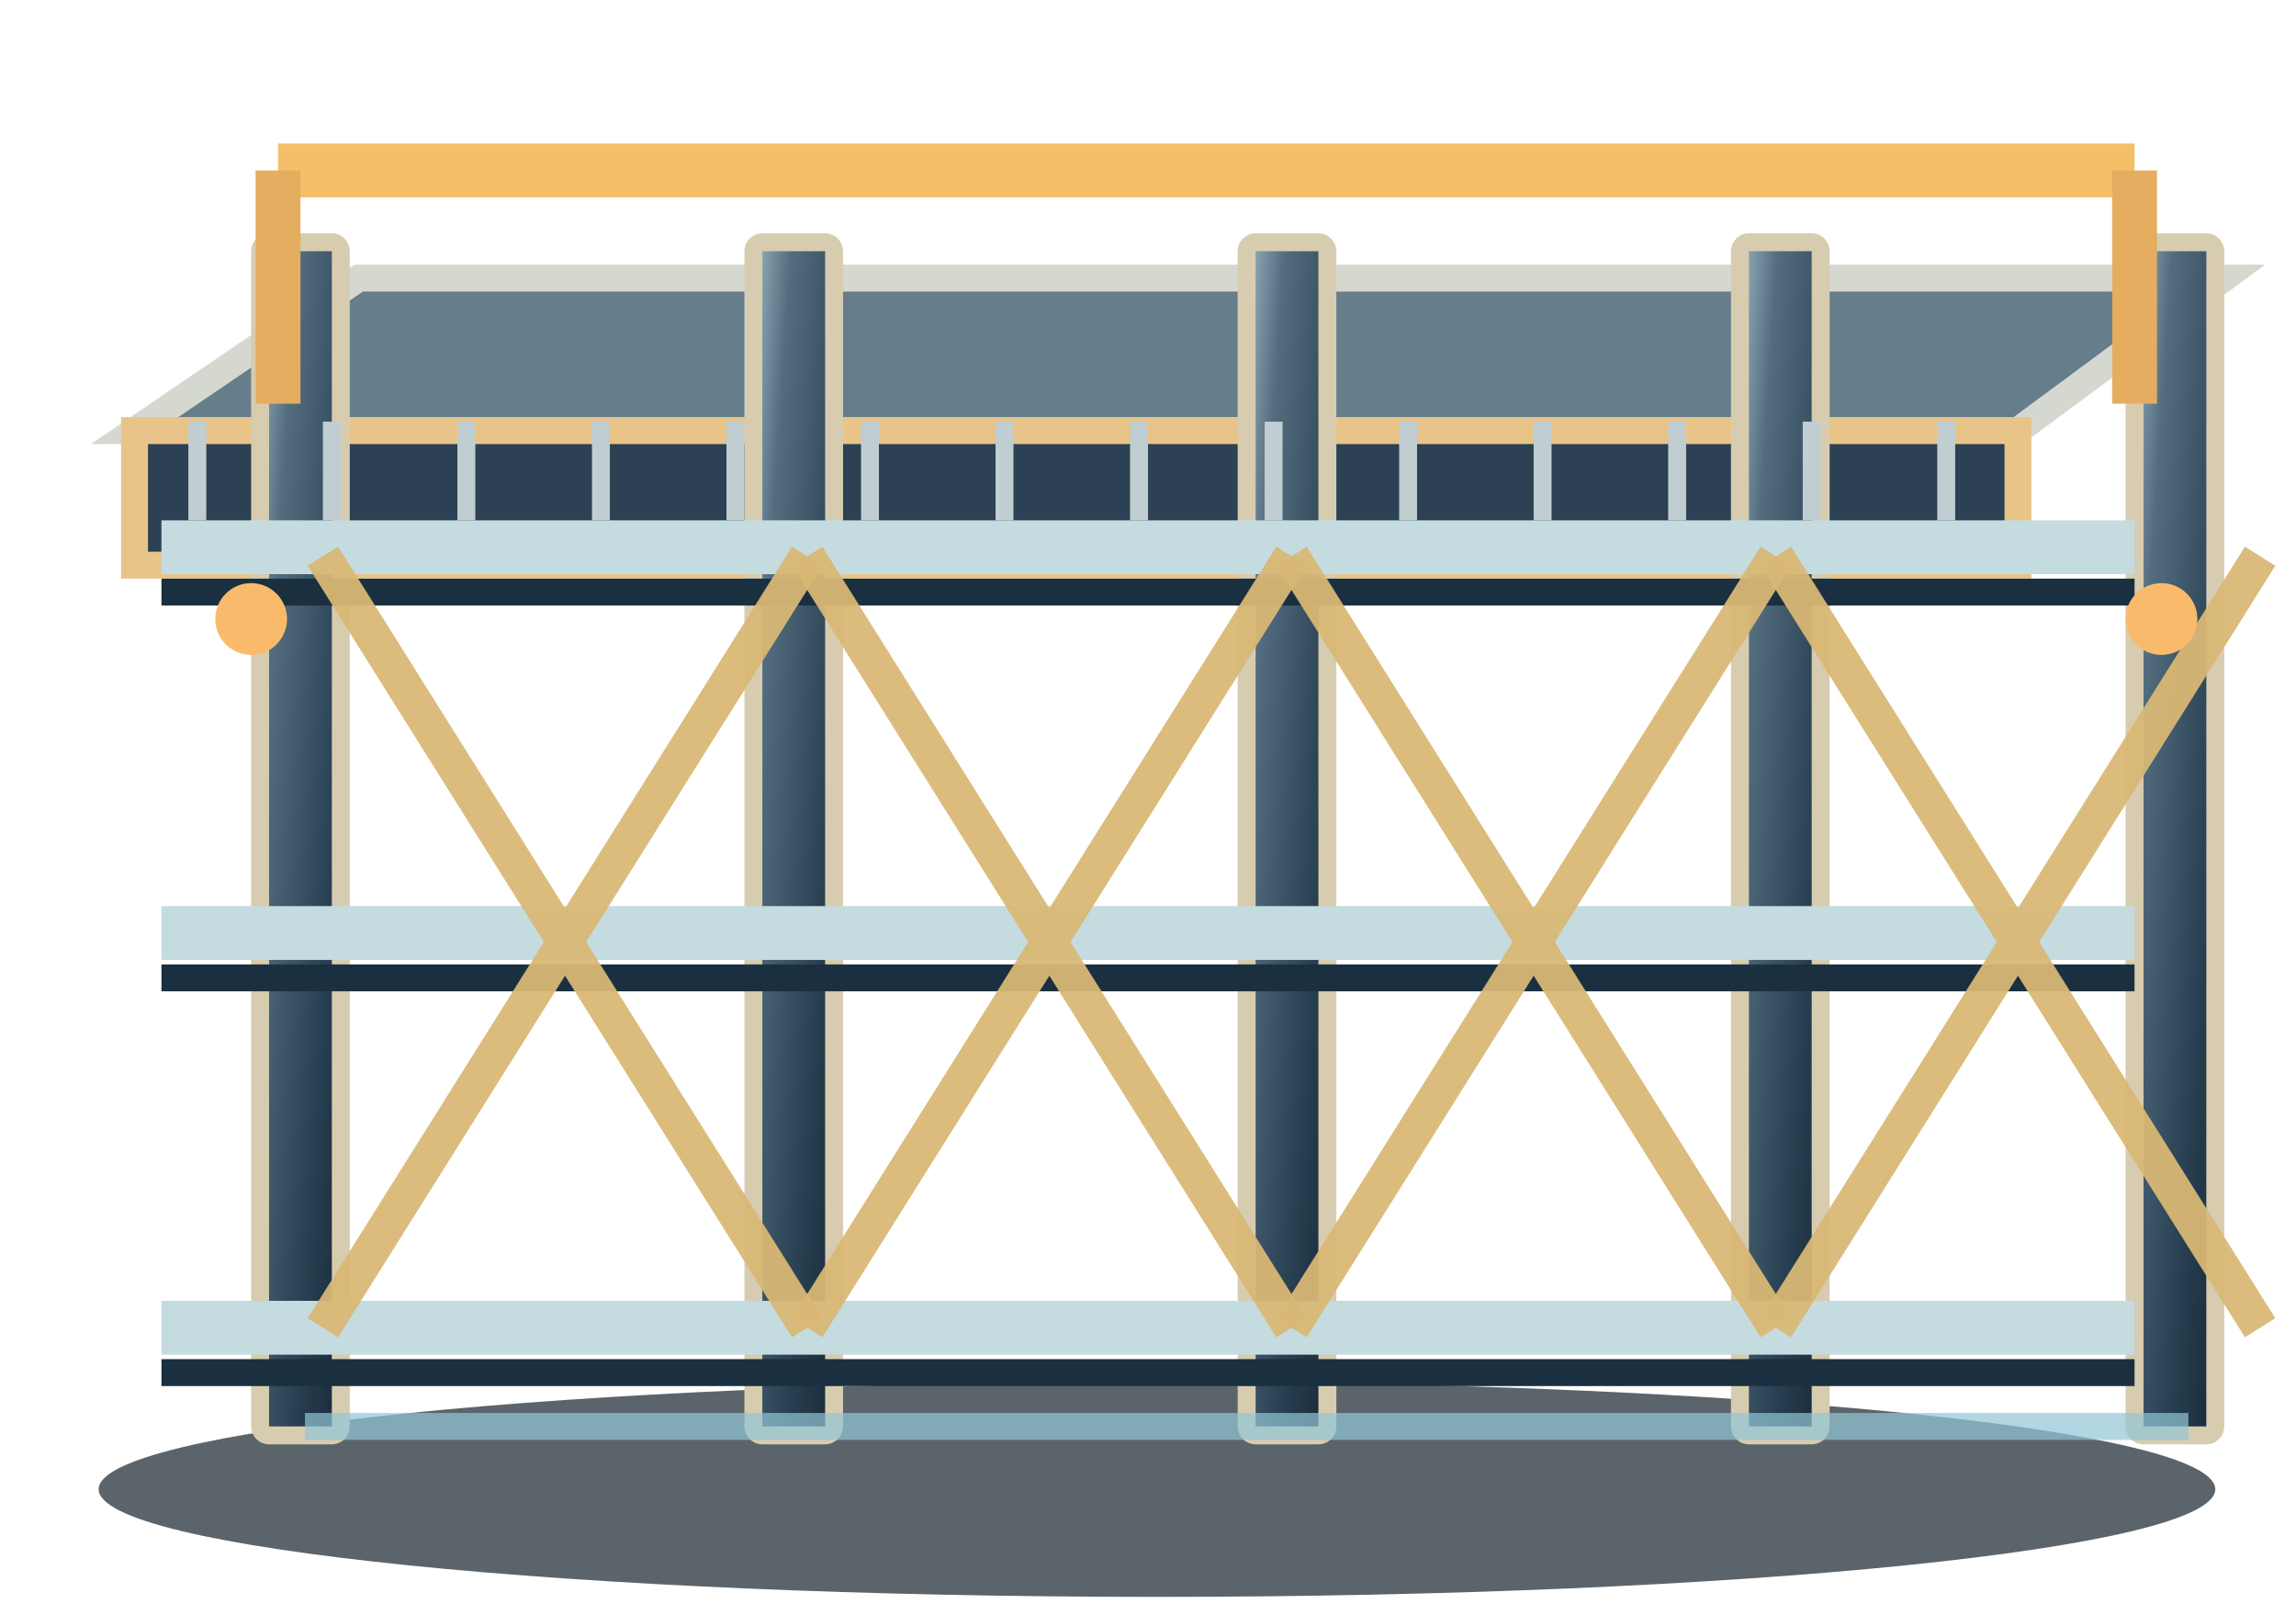
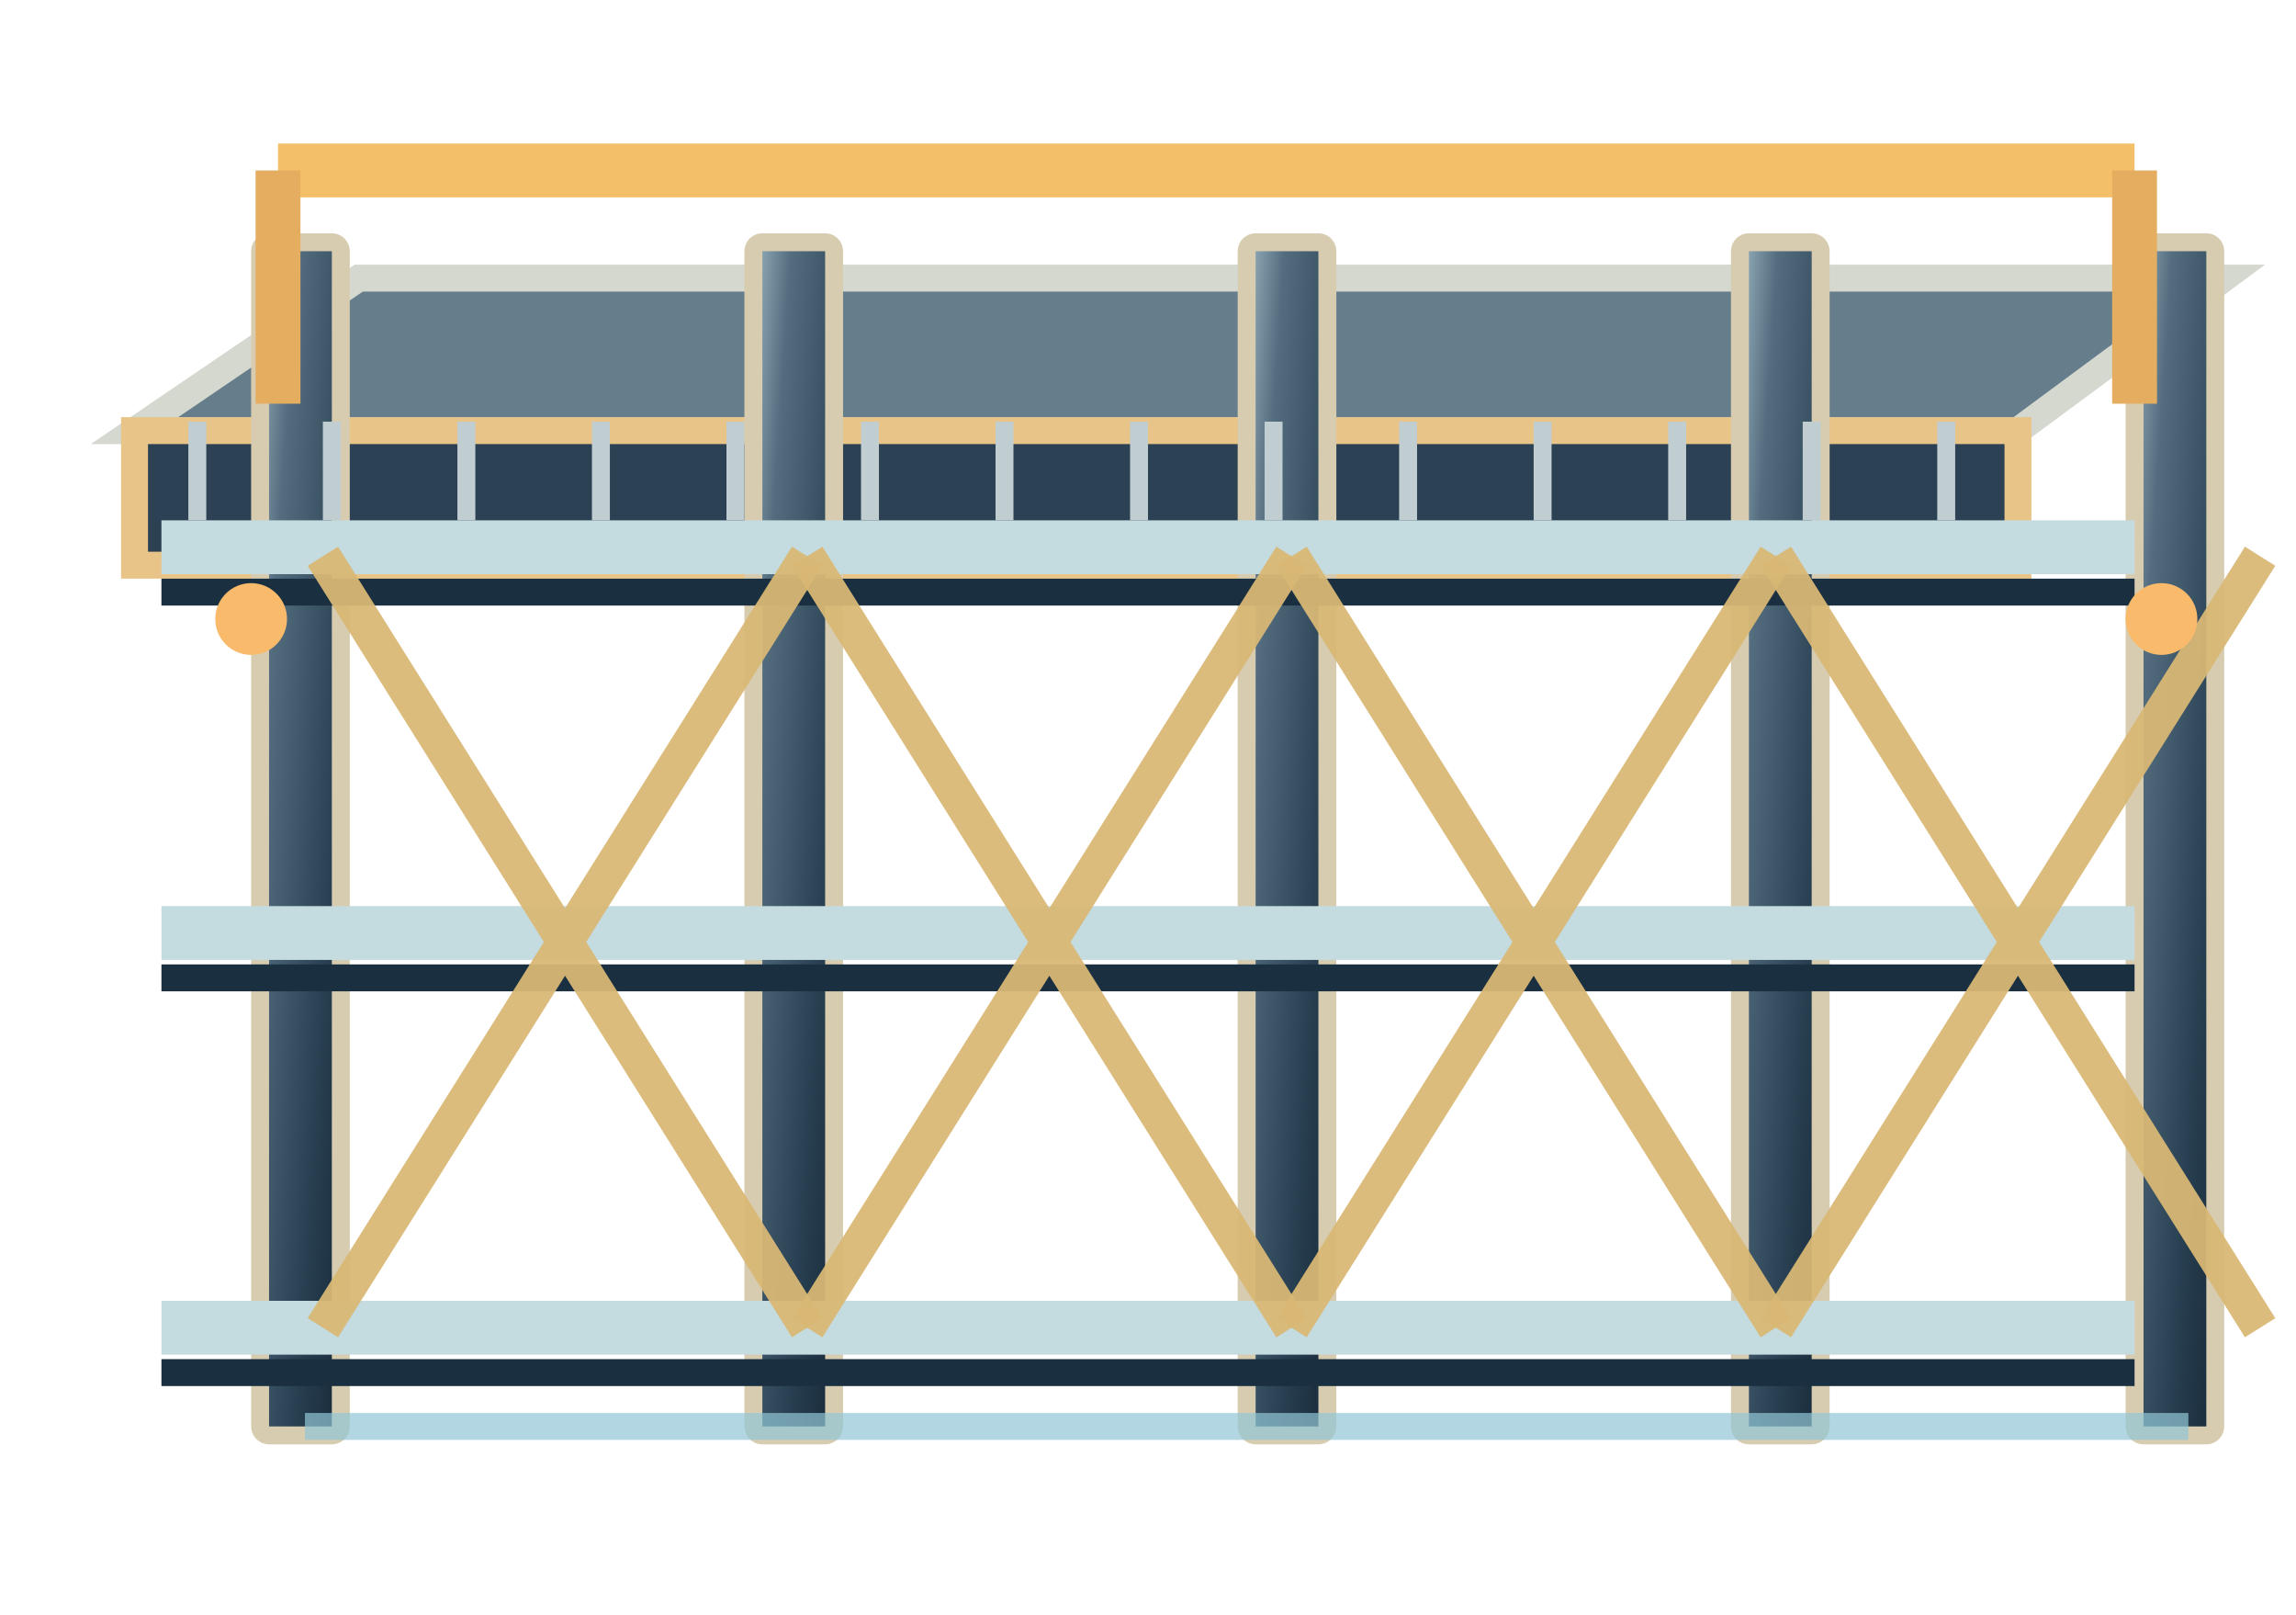
<svg xmlns="http://www.w3.org/2000/svg" width="256" height="180" viewBox="0 0 256 180">
  <defs>
    <linearGradient id="steel" x1="0" y1="0" x2="1" y2="1">
      <stop stop-color="#9ab4c0" />
      <stop offset=".24" stop-color="#536d7f" />
      <stop offset=".72" stop-color="#273f50" />
      <stop offset="1" stop-color="#182939" />
    </linearGradient>
    <linearGradient id="panel" x1="0" y1="0" x2="1" y2="1">
      <stop stop-color="#5a8296" />
      <stop offset=".2" stop-color="#304c60" />
      <stop offset=".85" stop-color="#182938" />
      <stop offset="1" stop-color="#10202e" />
    </linearGradient>
    <linearGradient id="yellow" x1="0" y1="0" x2="1" y2="1">
      <stop stop-color="#ffe3a3" />
      <stop offset=".28" stop-color="#e7a74a" />
      <stop offset=".8" stop-color="#a86f30" />
      <stop offset="1" stop-color="#5f442d" />
    </linearGradient>
    <linearGradient id="cyan" x1="0" y1="0" x2="1" y2="1">
      <stop stop-color="#8bf4fc" />
      <stop offset="1" stop-color="#23749e" />
    </linearGradient>
    <linearGradient id="dark" x1="0" y1="0" x2="1" y2="1">
      <stop stop-color="#243343" />
      <stop offset="1" stop-color="#0a111c" />
    </linearGradient>
    <filter id="glow" x="-25%" y="-50%" width="150%" height="200%">
      <feGaussianBlur stdDeviation="3" />
    </filter>
  </defs>
-   <ellipse cx="129" cy="166" rx="118" ry="12" fill="#000d17" opacity=".64" />
  <path d="M15 48 L225 48 L248 31 L40 31 Z" fill="#667e8b" stroke="#d5d8cf" stroke-width="3" />
  <path d="M15 48 H225 V63 H15 Z" fill="#2c4153" stroke="#e8c489" stroke-width="3" />
  <rect x="29" y="27" width="9" height="133" rx="1" fill="url(#steel)" stroke="#d7ccaf" stroke-width="2" />
  <rect x="84" y="27" width="9" height="133" rx="1" fill="url(#steel)" stroke="#d7ccaf" stroke-width="2" />
  <rect x="139" y="27" width="9" height="133" rx="1" fill="url(#steel)" stroke="#d7ccaf" stroke-width="2" />
  <rect x="194" y="27" width="9" height="133" rx="1" fill="url(#steel)" stroke="#d7ccaf" stroke-width="2" />
  <rect x="238" y="27" width="9" height="133" rx="1" fill="url(#steel)" stroke="#d7ccaf" stroke-width="2" />
  <path d="M18 61 H238" stroke="#c4dbe0" stroke-width="6" />
  <path d="M18 66 H238" stroke="#1a3040" stroke-width="3" />
  <path d="M18 104 H238" stroke="#c4dbe0" stroke-width="6" />
  <path d="M18 109 H238" stroke="#1a3040" stroke-width="3" />
  <path d="M18 148 H238" stroke="#c4dbe0" stroke-width="6" />
  <path d="M18 153 H238" stroke="#1a3040" stroke-width="3" />
  <path d="M36 62 L90 148 M90 62 L36 148" stroke="#d9b875" stroke-width="4" opacity=".94" />
  <path d="M90 62 L144 148 M144 62 L90 148" stroke="#d9b875" stroke-width="4" opacity=".94" />
  <path d="M144 62 L198 148 M198 62 L144 148" stroke="#d9b875" stroke-width="4" opacity=".94" />
  <path d="M198 62 L252 148 M252 62 L198 148" stroke="#d9b875" stroke-width="4" opacity=".94" />
  <path d="M31 19 H238" stroke="#f3bf68" stroke-width="6" />
  <path d="M31 19 V45 M238 19 V45" stroke="#e4ad60" stroke-width="5" />
  <path d="M22 47 V58" stroke="#c0cdd1" stroke-width="2" />
  <path d="M37 47 V58" stroke="#c0cdd1" stroke-width="2" />
  <path d="M52 47 V58" stroke="#c0cdd1" stroke-width="2" />
  <path d="M67 47 V58" stroke="#c0cdd1" stroke-width="2" />
  <path d="M82 47 V58" stroke="#c0cdd1" stroke-width="2" />
  <path d="M97 47 V58" stroke="#c0cdd1" stroke-width="2" />
  <path d="M112 47 V58" stroke="#c0cdd1" stroke-width="2" />
  <path d="M127 47 V58" stroke="#c0cdd1" stroke-width="2" />
  <path d="M142 47 V58" stroke="#c0cdd1" stroke-width="2" />
  <path d="M157 47 V58" stroke="#c0cdd1" stroke-width="2" />
  <path d="M172 47 V58" stroke="#c0cdd1" stroke-width="2" />
  <path d="M187 47 V58" stroke="#c0cdd1" stroke-width="2" />
  <path d="M202 47 V58" stroke="#c0cdd1" stroke-width="2" />
  <path d="M217 47 V58" stroke="#c0cdd1" stroke-width="2" />
  <path d="M34 159 H244" stroke="#91c6d5" stroke-width="3" opacity=".7" />
  <circle cx="28" cy="69" r="4" fill="#f9bb6b" />
  <circle cx="241" cy="69" r="4" fill="#f9bb6b" />
</svg>
